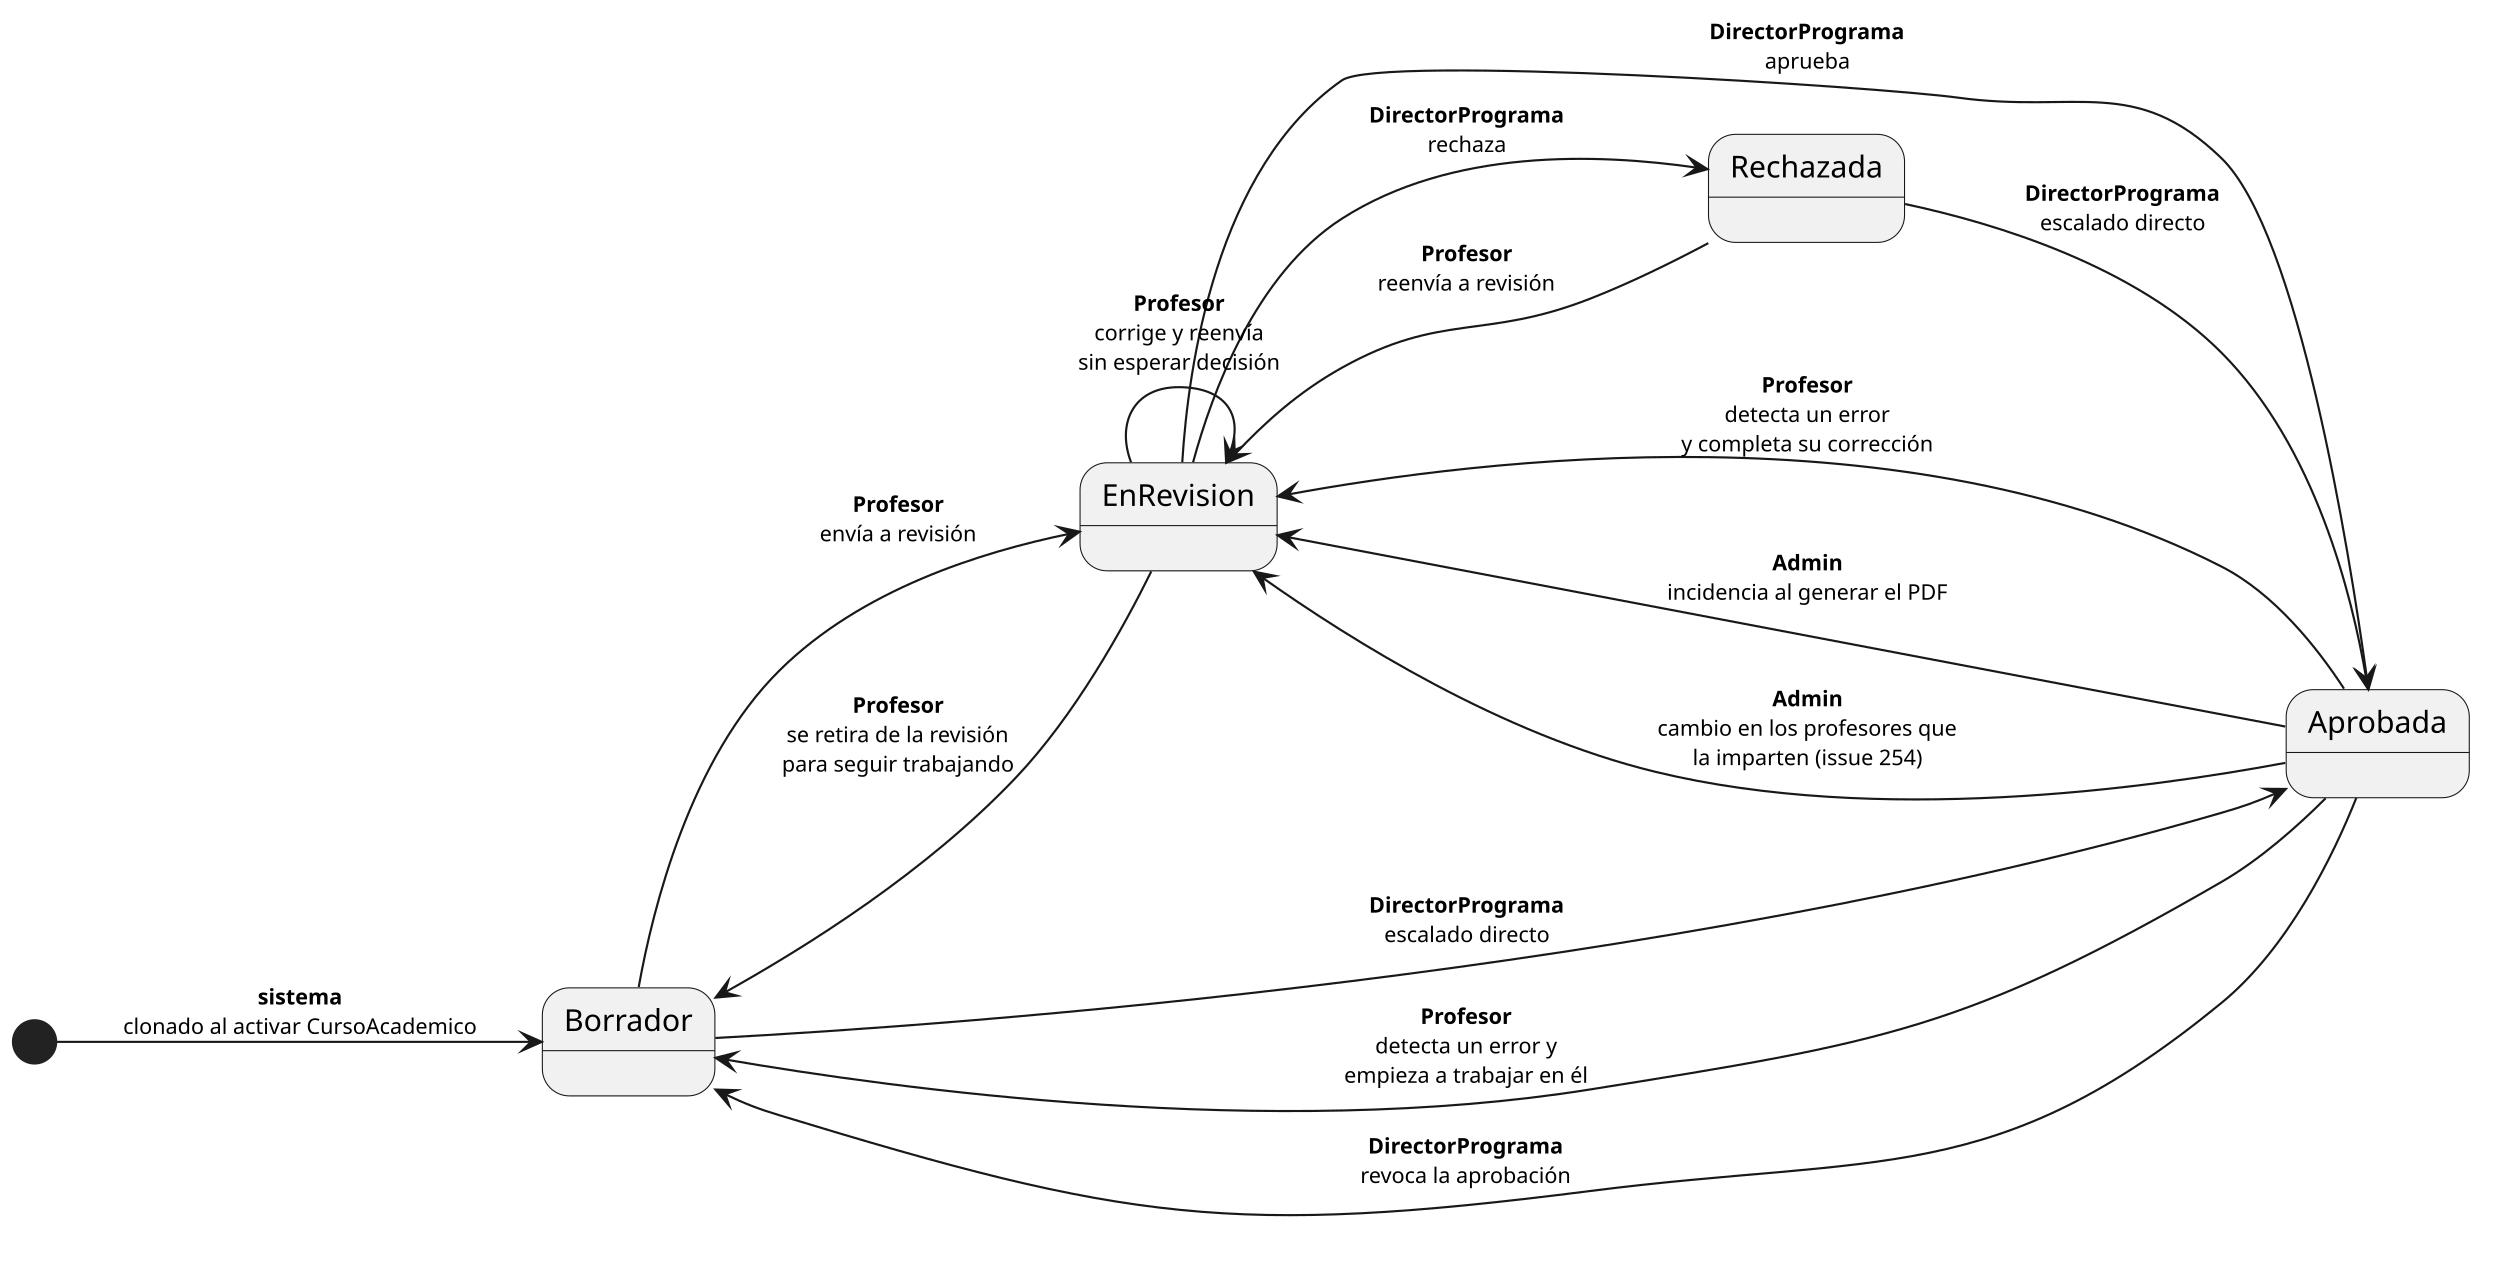
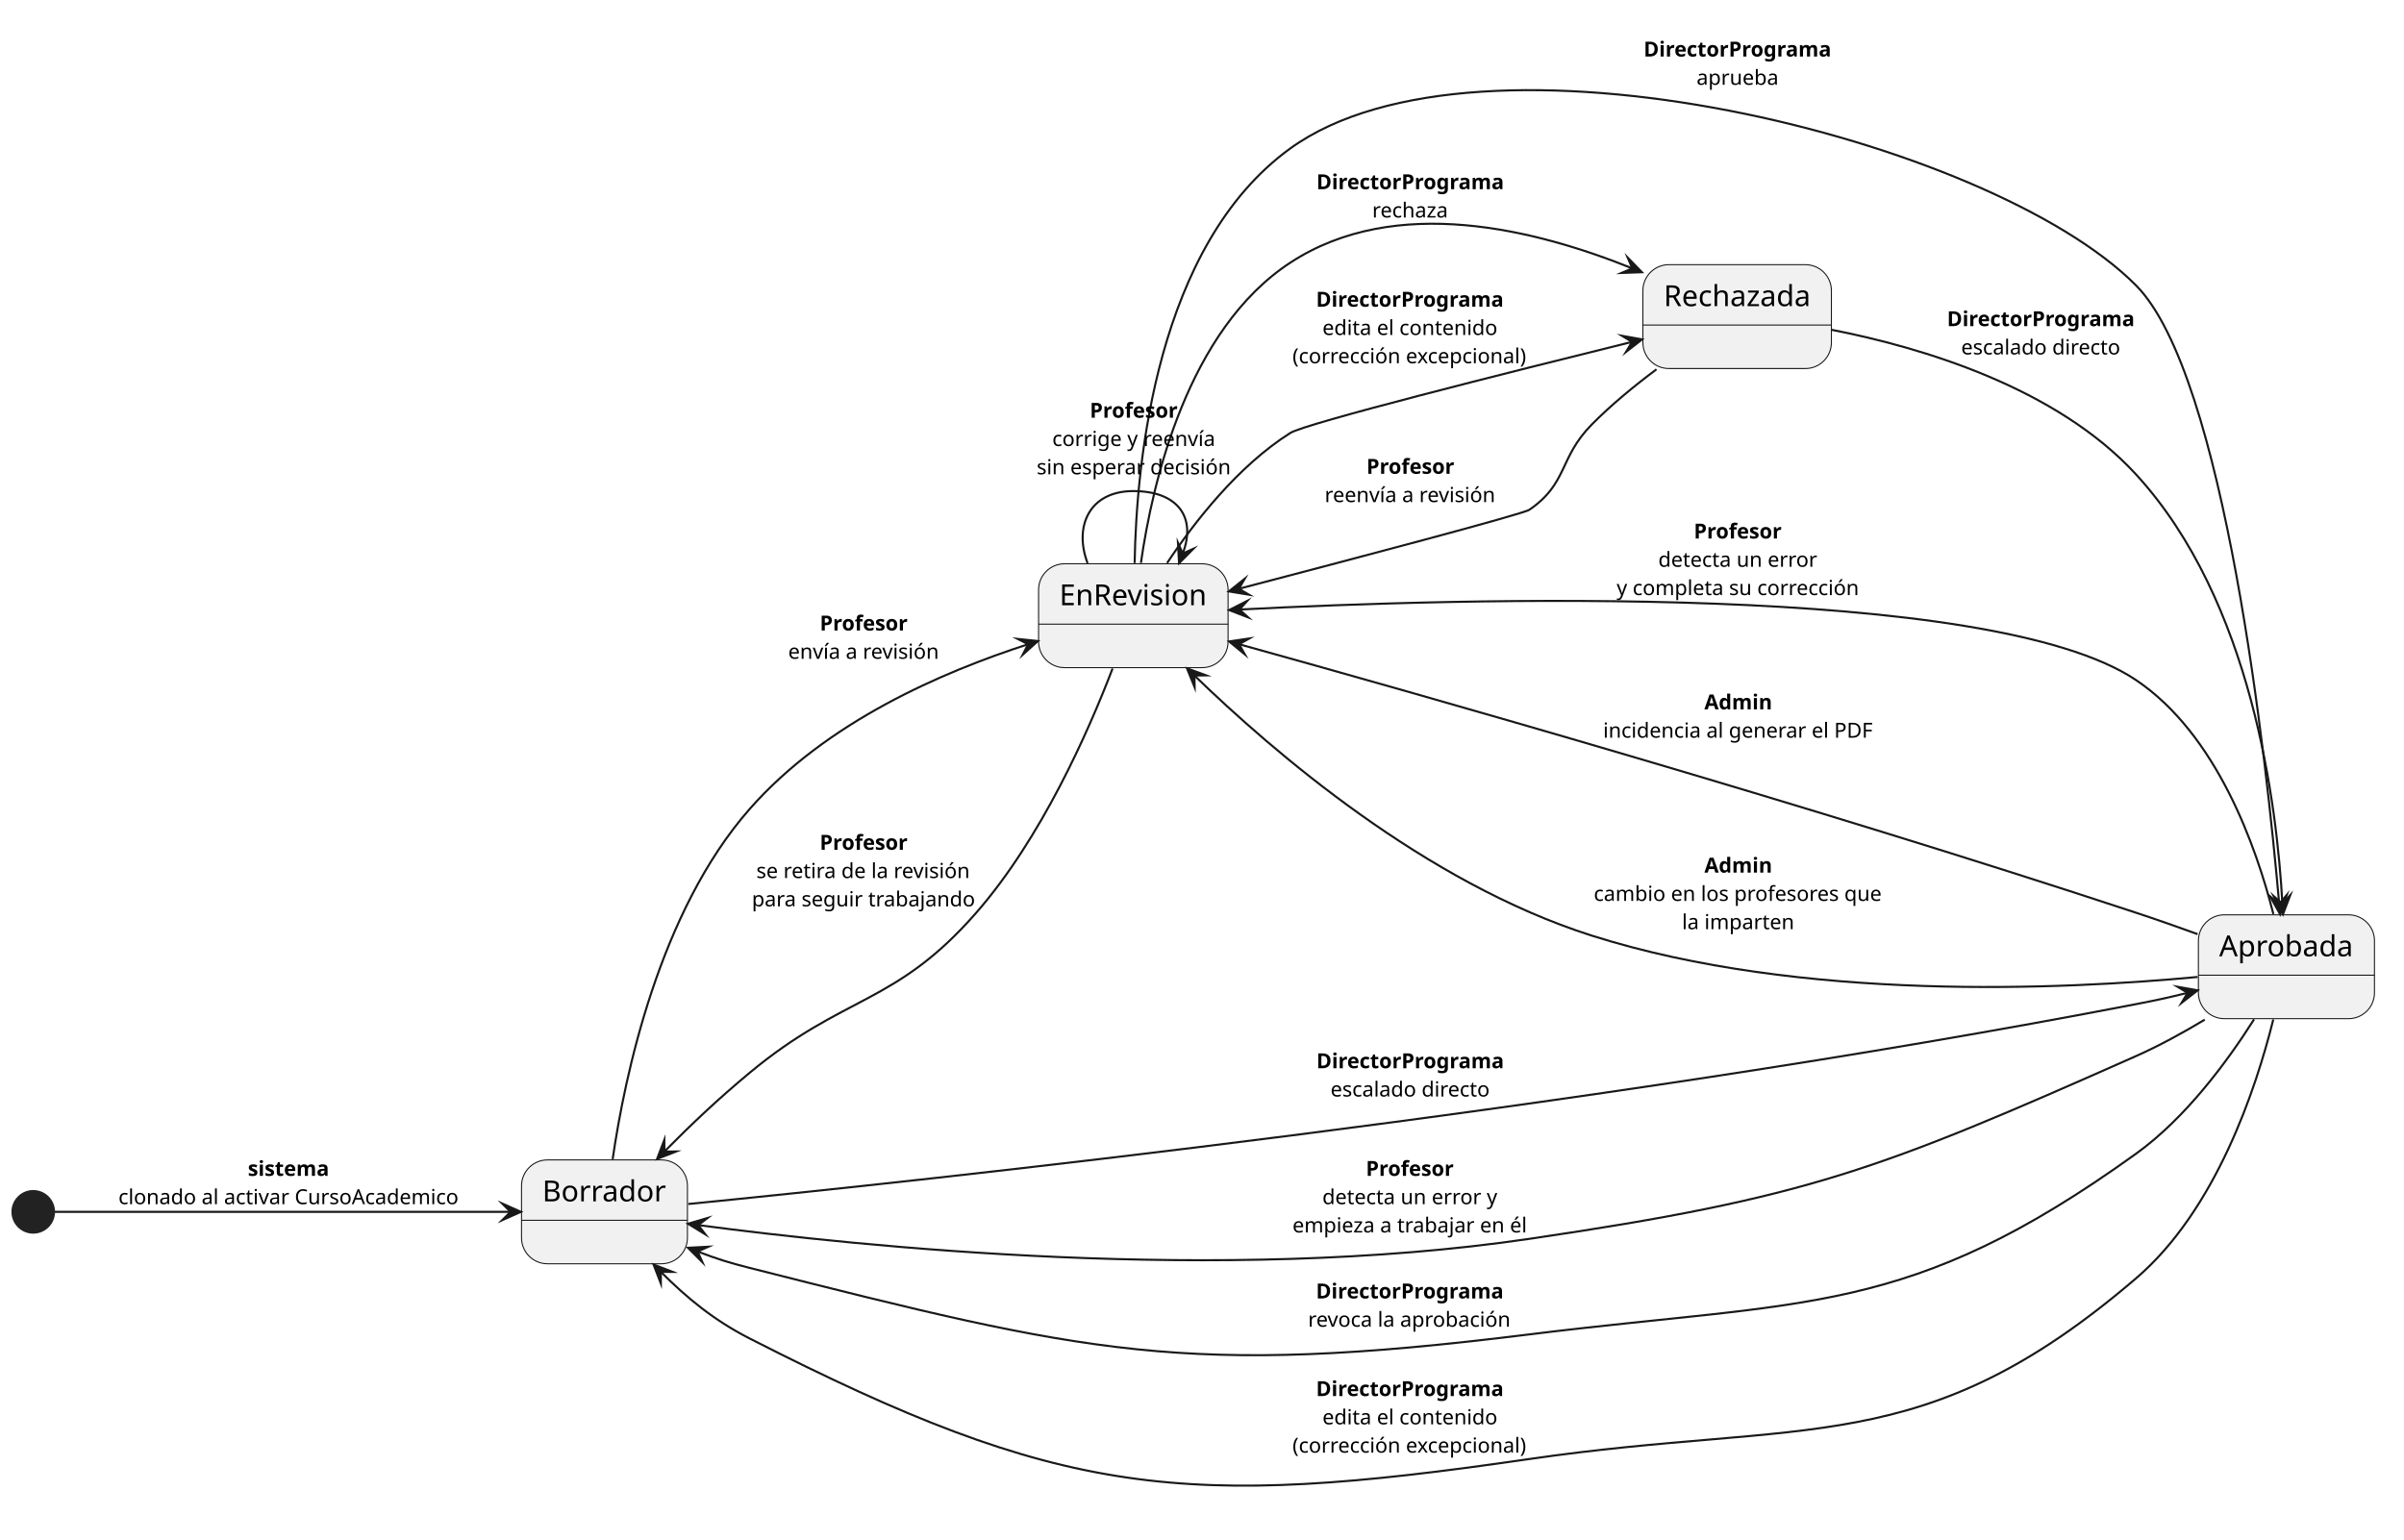
- <svg xmlns="http://www.w3.org/2000/svg" version="1.1" data-diagram-type="STATE" style="width:1157px;height:587px;background:#FFFFFF;" width="1157px" height="587px" viewBox="0 0 1157 587" zoomAndPan="magnify" preserveAspectRatio="none" contentStyleType="text/css">
+ <svg xmlns="http://www.w3.org/2000/svg" version="1.1" data-diagram-type="STATE" style="width:1157px;height:741px;background:#FFFFFF;" width="1157px" height="741px" viewBox="0 0 1157 741" zoomAndPan="magnify" preserveAspectRatio="none" contentStyleType="text/css">
  <defs />
  <g font-family="sans-serif" lengthAdjust="spacing">
    <g class="start_entity" data-qualified-name=".start." id="ent0001" data-source-line="4">
-       <ellipse cx="16" cy="482.18" rx="10" ry="10" fill="#222" style="stroke:#222;stroke-width:1;" />
+       <ellipse cx="16" cy="583.42" rx="10" ry="10" fill="#222" style="stroke:#222;stroke-width:1;" />
    </g>
    <g class="entity" data-qualified-name="Borrador" id="ent0002" data-source-line="4">
-       <rect x="251" y="457.18" width="79.85" height="50" fill="#F1F1F1" style="stroke:#181818;stroke-width:0.5;" rx="12.5" ry="12.5" />
-       <line x1="251" y1="486.248" x2="330.85" y2="486.248" style="stroke:#181818;stroke-width:0.5;" />
-       <text x="261" y="477.146" fill="#000" font-size="14" textLength="59.85">Borrador</text>
+       <rect x="251" y="558.42" width="79.85" height="50" fill="#F1F1F1" style="stroke:#181818;stroke-width:0.5;" rx="12.5" ry="12.5" />
+       <line x1="251" y1="587.488" x2="330.85" y2="587.488" style="stroke:#181818;stroke-width:0.5;" />
+       <text x="261" y="578.386" fill="#000" font-size="14" textLength="59.85">Borrador</text>
    </g>
    <g class="entity" data-qualified-name="EnRevision" id="ent0004" data-source-line="6">
-       <rect x="499.85" y="214.18" width="91.204" height="50" fill="#F1F1F1" style="stroke:#181818;stroke-width:0.5;" rx="12.5" ry="12.5" />
-       <line x1="499.85" y1="243.248" x2="591.054" y2="243.248" style="stroke:#181818;stroke-width:0.5;" />
-       <text x="509.85" y="234.146" fill="#000" font-size="14" textLength="71.204">EnRevision</text>
+       <rect x="499.85" y="271.42" width="91.204" height="50" fill="#F1F1F1" style="stroke:#181818;stroke-width:0.5;" rx="12.5" ry="12.5" />
+       <line x1="499.85" y1="300.488" x2="591.054" y2="300.488" style="stroke:#181818;stroke-width:0.5;" />
+       <text x="509.85" y="291.386" fill="#000" font-size="14" textLength="71.204">EnRevision</text>
    </g>
    <g class="entity" data-qualified-name="Aprobada" id="ent0006" data-source-line="7">
-       <rect x="1058.05" y="319.18" width="84.736" height="50" fill="#F1F1F1" style="stroke:#181818;stroke-width:0.5;" rx="12.5" ry="12.5" />
-       <line x1="1058.05" y1="348.248" x2="1142.786" y2="348.248" style="stroke:#181818;stroke-width:0.5;" />
-       <text x="1068.05" y="339.146" fill="#000" font-size="14" textLength="64.736">Aprobada</text>
+       <rect x="1058.05" y="440.42" width="84.736" height="50" fill="#F1F1F1" style="stroke:#181818;stroke-width:0.5;" rx="12.5" ry="12.5" />
+       <line x1="1058.05" y1="469.488" x2="1142.786" y2="469.488" style="stroke:#181818;stroke-width:0.5;" />
+       <text x="1068.05" y="460.386" fill="#000" font-size="14" textLength="64.736">Aprobada</text>
    </g>
    <g class="entity" data-qualified-name="Rechazada" id="ent0009" data-source-line="10">
-       <rect x="790.69" y="62.18" width="90.728" height="50" fill="#F1F1F1" style="stroke:#181818;stroke-width:0.5;" rx="12.5" ry="12.5" />
-       <line x1="790.69" y1="91.248" x2="881.418" y2="91.248" style="stroke:#181818;stroke-width:0.5;" />
-       <text x="800.69" y="82.146" fill="#000" font-size="14" textLength="70.728">Rechazada</text>
+       <rect x="790.69" y="127.42" width="90.728" height="50" fill="#F1F1F1" style="stroke:#181818;stroke-width:0.5;" rx="12.5" ry="12.5" />
+       <line x1="790.69" y1="156.488" x2="881.418" y2="156.488" style="stroke:#181818;stroke-width:0.5;" />
+       <text x="800.69" y="147.386" fill="#000" font-size="14" textLength="70.728">Rechazada</text>
    </g>
    <g class="link" data-entity-1="ent0001" data-entity-2="ent0002" id="lnk3" data-source-line="4" data-link-type="dependency">
-       <path d="M26.39,482.18 C61.5,482.18 181.24,482.18 245.71,482.18" style="stroke:#181818;stroke-width:1;" fill="none" id="*start*-to-Borrador" />
-       <polygon points="250.71,482.18,241.71,478.18,245.71,482.18,241.71,486.18,250.71,482.18" fill="#181818" style="stroke:#181818;stroke-width:1;stroke-linejoin:miter;stroke-miterlimit:10;" />
-       <text x="119.285" y="464.87" fill="#000" font-size="10" textLength="39.1" font-weight="700">sistema</text>
-       <text x="57" y="478.49" fill="#000" font-size="10" textLength="163.67">clonado al activar CursoAcademico</text>
+       <path d="M26.39,583.42 C61.5,583.42 181.24,583.42 245.71,583.42" style="stroke:#181818;stroke-width:1;" fill="none" id="*start*-to-Borrador" />
+       <polygon points="250.71,583.42,241.71,579.42,245.71,583.42,241.71,587.42,250.71,583.42" fill="#181818" style="stroke:#181818;stroke-width:1;stroke-linejoin:miter;stroke-miterlimit:10;" />
+       <text x="119.295" y="566.11" fill="#000" font-size="10" textLength="39.08" font-weight="700">sistema</text>
+       <text x="57" y="579.73" fill="#000" font-size="10" textLength="163.67">clonado al activar CursoAcademico</text>
    </g>
    <g class="link" data-entity-1="ent0002" data-entity-2="ent0004" id="lnk5" data-source-line="6" data-link-type="dependency">
-       <path d="M295.6,456.78 C302.22,419.76 319.54,350.99 360.85,310.18 C398.78,272.72 453.764,255.563 494.754,247.083" style="stroke:#181818;stroke-width:1;" fill="none" id="Borrador-to-EnRevision" />
-       <polygon points="499.65,246.07,490.026,243.976,494.754,247.083,491.647,251.81,499.65,246.07" fill="#181818" style="stroke:#181818;stroke-width:1;stroke-linejoin:miter;stroke-miterlimit:10;" />
-       <text x="394.57" y="236.88" fill="#000" font-size="10" textLength="42.49" font-weight="700">Profesor</text>
-       <text x="379.35" y="250.5" fill="#000" font-size="10" textLength="72.93">envía a revisión</text>
+       <path d="M294.86,558.06 C300.71,517.84 317.28,438.92 360.85,389.42 C397.79,347.44 453.424,323.572 494.794,310.162" style="stroke:#181818;stroke-width:1;" fill="none" id="Borrador-to-EnRevision" />
+       <polygon points="499.55,308.62,489.755,307.59,494.794,310.162,492.222,315.2,499.55,308.62" fill="#181818" style="stroke:#181818;stroke-width:1;stroke-linejoin:miter;stroke-miterlimit:10;" />
+       <text x="394.56" y="303.54" fill="#000" font-size="10" textLength="42.51" font-weight="700">Profesor</text>
+       <text x="379.35" y="317.16" fill="#000" font-size="10" textLength="72.93">envía a revisión</text>
    </g>
-     <g class="link" data-entity-1="ent0004" data-entity-2="ent0002" id="lnk11" data-source-line="12" data-link-type="dependency">
-       <path d="M532.82,264.44 C519.97,290.47 497.42,331.24 469.85,360.18 C428.65,403.44 374.085,437.712 335.515,459.252" style="stroke:#181818;stroke-width:1;" fill="none" id="EnRevision-to-Borrador" />
-       <polygon points="331.15,461.69,340.958,460.794,335.515,459.252,337.057,453.809,331.15,461.69" fill="#181818" style="stroke:#181818;stroke-width:1;stroke-linejoin:miter;stroke-miterlimit:10;" />
-       <text x="394.53" y="329.87" fill="#000" font-size="10" textLength="42.49" font-weight="700">Profesor</text>
-       <text x="364.005" y="343.49" fill="#000" font-size="10" textLength="103.54">se retira de la revisión</text>
-       <text x="361.85" y="357.11" fill="#000" font-size="10" textLength="107.85">para seguir trabajando</text>
+     <g class="link" data-entity-1="ent0004" data-entity-2="ent0002" id="lnk12" data-source-line="13" data-link-type="dependency">
+       <path d="M535.46,321.86 C523.8,352.28 501.18,403.58 469.85,439.42 C430.82,484.08 406.48,478.52 360.85,516.42 C345.32,529.32 332.588,541.437 319.768,554.387" style="stroke:#181818;stroke-width:1;" fill="none" id="EnRevision-to-Borrador" />
+       <polygon points="316.25,557.94,325.424,554.358,319.768,554.387,319.739,548.73,316.25,557.94" fill="#181818" style="stroke:#181818;stroke-width:1;stroke-linejoin:miter;stroke-miterlimit:10;" />
+       <text x="394.52" y="409.11" fill="#000" font-size="10" textLength="42.51" font-weight="700">Profesor</text>
+       <text x="364.005" y="422.73" fill="#000" font-size="10" textLength="103.54">se retira de la revisión</text>
+       <text x="361.85" y="436.35" fill="#000" font-size="10" textLength="107.85">para seguir trabajando</text>
    </g>
    <g class="link" data-entity-1="ent0002" data-entity-2="ent0006" id="lnk7" data-source-line="7" data-link-type="dependency">
-       <path d="M331.04,480.38 C442.24,474.43 768.88,451.35 1028.05,376.18 C1037.96,373.31 1043.697,371.318 1053.307,367.128" style="stroke:#181818;stroke-width:1;" fill="none" id="Borrador-to-Aprobada" />
-       <polygon points="1057.89,365.13,1048.041,365.06,1053.307,367.128,1051.239,372.394,1057.89,365.13" fill="#181818" style="stroke:#181818;stroke-width:1;stroke-linejoin:miter;stroke-miterlimit:10;" />
-       <text x="633.55" y="422.37" fill="#000" font-size="10" textLength="90.89" font-weight="700">DirectorPrograma</text>
-       <text x="640.6" y="435.99" fill="#000" font-size="10" textLength="76.79">escalado directo</text>
-     </g>
-     <g class="link" data-entity-1="ent0006" data-entity-2="ent0002" id="lnk16" data-source-line="19" data-link-type="dependency">
-       <path d="M1076.31,369.44 C1063.22,382.51 1045.92,397.85 1028.05,408.18 C909.79,476.58 870.95,482.58 736.05,504.18 C587.98,527.9 413.837,503.81 336.057,490.4" style="stroke:#181818;stroke-width:1;" fill="none" id="Aprobada-to-Borrador" />
-       <polygon points="331.13,489.55,339.32,495.021,336.057,490.4,340.679,487.137,331.13,489.55" fill="#181818" style="stroke:#181818;stroke-width:1;stroke-linejoin:miter;stroke-miterlimit:10;" />
-       <text x="657.38" y="473.87" fill="#000" font-size="10" textLength="42.49" font-weight="700">Profesor</text>
-       <text x="636.425" y="487.49" fill="#000" font-size="10" textLength="84.4">detecta un error y</text>
-       <text x="622.05" y="501.11" fill="#000" font-size="10" textLength="113.15">empieza a trabajar en él</text>
+       <path d="M331.28,579.64 C441.78,568.7 764.04,534.48 1028.05,483.42 C1037.71,481.55 1043.168,480.387 1052.858,477.977" style="stroke:#181818;stroke-width:1;" fill="none" id="Borrador-to-Aprobada" />
+       <polygon points="1057.71,476.77,1048.011,475.06,1052.858,477.977,1049.942,482.824,1057.71,476.77" fill="#181818" style="stroke:#181818;stroke-width:1;stroke-linejoin:miter;stroke-miterlimit:10;" />
+       <text x="633.55" y="514.28" fill="#000" font-size="10" textLength="90.42" font-weight="700">DirectorPrograma</text>
+       <text x="640.365" y="527.9" fill="#000" font-size="10" textLength="76.79">escalado directo</text>
    </g>
    <g class="link" data-entity-1="ent0006" data-entity-2="ent0002" id="lnk17" data-source-line="20" data-link-type="dependency">
-       <path d="M1090.5,369.28 C1079.69,396.31 1058.99,438.83 1028.05,464.18 C923.32,550.02 870.38,534.08 736.05,551.18 C569.91,572.34 521.05,565.04 360.85,516.18 C350.89,513.15 345.116,510.978 335.616,506.408" style="stroke:#181818;stroke-width:1;" fill="none" id="Aprobada-to-Borrador-1" />
-       <polygon points="331.11,504.24,337.486,511.746,335.616,506.408,340.954,504.537,331.11,504.24" fill="#181818" style="stroke:#181818;stroke-width:1;stroke-linejoin:miter;stroke-miterlimit:10;" />
-       <text x="633.11" y="533.87" fill="#000" font-size="10" textLength="90.89" font-weight="700">DirectorPrograma</text>
-       <text x="629.55" y="547.49" fill="#000" font-size="10" textLength="98.01">revoca la aprobación</text>
+       <path d="M1061.1,490.9 C1050.66,497.17 1039.16,503.49 1028.05,508.42 C904.15,563.38 870.15,576.65 736.05,596.42 C587.81,618.27 413.786,600.139 336.066,589.799" style="stroke:#181818;stroke-width:1;" fill="none" id="Aprobada-to-Borrador" />
+       <polygon points="331.11,589.14,339.504,594.292,336.066,589.799,340.559,586.362,331.11,589.14" fill="#181818" style="stroke:#181818;stroke-width:1;stroke-linejoin:miter;stroke-miterlimit:10;" />
+       <text x="657.37" y="566.11" fill="#000" font-size="10" textLength="42.51" font-weight="700">Profesor</text>
+       <text x="636.425" y="579.73" fill="#000" font-size="10" textLength="84.4">detecta un error y</text>
+       <text x="622.05" y="593.35" fill="#000" font-size="10" textLength="113.15">empieza a trabajar en él</text>
+     </g>
+     <g class="link" data-entity-1="ent0006" data-entity-2="ent0002" id="lnk18" data-source-line="21" data-link-type="dependency">
+       <path d="M1084.83,490.76 C1072.13,510.8 1052.02,538.19 1028.05,555.42 C918.1,634.46 870.43,625.69 736.05,642.42 C569.97,663.1 523.1,651.48 360.85,610.42 C351.01,607.93 345.348,606.191 335.758,602.511" style="stroke:#181818;stroke-width:1;" fill="none" id="Aprobada-to-Borrador-1" />
+       <polygon points="331.09,600.72,338.06,607.679,335.758,602.511,340.926,600.21,331.09,600.72" fill="#181818" style="stroke:#181818;stroke-width:1;stroke-linejoin:miter;stroke-miterlimit:10;" />
+       <text x="633.345" y="625.11" fill="#000" font-size="10" textLength="90.42" font-weight="700">DirectorPrograma</text>
+       <text x="629.55" y="638.73" fill="#000" font-size="10" textLength="98.01">revoca la aprobación</text>
+     </g>
+     <g class="link" data-entity-1="ent0006" data-entity-2="ent0002" id="lnk19" data-source-line="22" data-link-type="dependency">
+       <path d="M1094.09,490.82 C1085.77,524.22 1066.5,582.5 1028.05,615.42 C925.2,703.5 870.05,682.88 736.05,702.42 C569.08,726.76 511.15,721.12 360.85,644.42 C343.49,635.56 330.551,624.83 318.071,612.32" style="stroke:#181818;stroke-width:1;" fill="none" id="Aprobada-to-Borrador-2" />
+       <polygon points="314.54,608.78,318.064,617.977,318.071,612.32,323.728,612.327,314.54,608.78" fill="#181818" style="stroke:#181818;stroke-width:1;stroke-linejoin:miter;stroke-miterlimit:10;" />
+       <text x="633.38" y="672.11" fill="#000" font-size="10" textLength="90.42" font-weight="700">DirectorPrograma</text>
+       <text x="636.465" y="685.73" fill="#000" font-size="10" textLength="84.25">edita el contenido</text>
+       <text x="622.05" y="699.35" fill="#000" font-size="10" textLength="113.08">(corrección excepcional)</text>
    </g>
    <g class="link" data-entity-1="ent0004" data-entity-2="ent0006" id="lnk8" data-source-line="9" data-link-type="dependency">
-       <path d="M547.15,213.92 C549.91,169.39 562.77,77.79 621.05,37.18 C638.44,25.07 870.65,40.33 906.05,45.18 C961.17,52.74 988.09,34.48 1028.05,73.18 C1063.61,107.63 1087.053,253.607 1095.443,314.057" style="stroke:#181818;stroke-width:1;" fill="none" id="EnRevision-to-Aprobada" />
-       <polygon points="1096.13,319.01,1098.855,309.546,1095.443,314.057,1090.931,310.645,1096.13,319.01" fill="#181818" style="stroke:#181818;stroke-width:1;stroke-linejoin:miter;stroke-miterlimit:10;" />
-       <text x="791.05" y="18.12" fill="#000" font-size="10" textLength="90.89" font-weight="700">DirectorPrograma</text>
-       <text x="816.76" y="31.74" fill="#000" font-size="10" textLength="39.47">aprueba</text>
+       <path d="M546.08,271.07 C546.91,222.73 556.49,118.03 621.05,71.42 C711.66,6 957.6,66.39 1028.05,137.42 C1070.84,180.55 1090.83,366.019 1096.94,435.209" style="stroke:#181818;stroke-width:1;" fill="none" id="EnRevision-to-Aprobada" />
+       <polygon points="1097.38,440.19,1100.573,430.873,1096.94,435.209,1092.604,431.577,1097.38,440.19" fill="#181818" style="stroke:#181818;stroke-width:1;stroke-linejoin:miter;stroke-miterlimit:10;" />
+       <text x="791.05" y="27.21" fill="#000" font-size="10" textLength="90.42" font-weight="700">DirectorPrograma</text>
+       <text x="816.525" y="40.83" fill="#000" font-size="10" textLength="39.47">aprueba</text>
    </g>
-     <g class="link" data-entity-1="ent0006" data-entity-2="ent0004" id="lnk15" data-source-line="18" data-link-type="dependency">
-       <path d="M1084.81,318.72 C1072.35,299.63 1052.59,274.72 1028.05,262.18 C883.07,188.12 685.307,212.415 596.297,228.805" style="stroke:#181818;stroke-width:1;" fill="none" id="Aprobada-to-EnRevision" />
-       <polygon points="591.38,229.71,600.956,232.014,596.297,228.805,599.507,224.146,591.38,229.71" fill="#181818" style="stroke:#181818;stroke-width:1;stroke-linejoin:miter;stroke-miterlimit:10;" />
-       <text x="815.215" y="181.67" fill="#000" font-size="10" textLength="42.49" font-weight="700">Profesor</text>
-       <text x="798.11" y="195.29" fill="#000" font-size="10" textLength="76.7">detecta un error</text>
-       <text x="778.05" y="208.91" fill="#000" font-size="10" textLength="116.82">y completa su corrección</text>
+     <g class="link" data-entity-1="ent0006" data-entity-2="ent0004" id="lnk16" data-source-line="19" data-link-type="dependency">
+       <path d="M1094.13,440.07 C1085.98,407.94 1067.01,353.6 1028.05,327.42 C957.64,280.1 702.273,287.982 596.533,293.452" style="stroke:#181818;stroke-width:1;" fill="none" id="Aprobada-to-EnRevision" />
+       <polygon points="591.54,293.71,600.735,297.24,596.533,293.452,600.321,289.25,591.54,293.71" fill="#181818" style="stroke:#181818;stroke-width:1;stroke-linejoin:miter;stroke-miterlimit:10;" />
+       <text x="815.205" y="259.26" fill="#000" font-size="10" textLength="42.51" font-weight="700">Profesor</text>
+       <text x="798.11" y="272.88" fill="#000" font-size="10" textLength="76.7">detecta un error</text>
+       <text x="778.05" y="286.5" fill="#000" font-size="10" textLength="116.82">y completa su corrección</text>
    </g>
-     <g class="link" data-entity-1="ent0006" data-entity-2="ent0004" id="lnk18" data-source-line="21" data-link-type="dependency">
-       <path d="M1057.65,336.25 C955.92,316.94 700.922,268.513 596.152,248.623" style="stroke:#181818;stroke-width:1;" fill="none" id="Aprobada-to-EnRevision-1" />
-       <polygon points="591.24,247.69,599.336,253.298,596.152,248.623,600.828,245.439,591.24,247.69" fill="#181818" style="stroke:#181818;stroke-width:1;stroke-linejoin:miter;stroke-miterlimit:10;" />
-       <text x="820.18" y="263.94" fill="#000" font-size="10" textLength="32.67" font-weight="700">Admin</text>
-       <text x="771.55" y="277.56" fill="#000" font-size="10" textLength="129.93">incidencia al generar el PDF</text>
+     <g class="link" data-entity-1="ent0006" data-entity-2="ent0004" id="lnk20" data-source-line="23" data-link-type="dependency">
+       <path d="M1057.68,449.73 C1047.99,446.22 1037.7,442.6 1028.05,439.42 C868.83,386.83 681.968,333.917 596.368,310.157" style="stroke:#181818;stroke-width:1;" fill="none" id="Aprobada-to-EnRevision-1" />
+       <polygon points="591.55,308.82,599.152,315.081,596.368,310.157,601.292,307.373,591.55,308.82" fill="#181818" style="stroke:#181818;stroke-width:1;stroke-linejoin:miter;stroke-miterlimit:10;" />
+       <text x="820.275" y="341.52" fill="#000" font-size="10" textLength="32.48" font-weight="700">Admin</text>
+       <text x="771.55" y="355.14" fill="#000" font-size="10" textLength="129.93">incidencia al generar el PDF</text>
    </g>
-     <g class="link" data-entity-1="ent0006" data-entity-2="ent0004" id="lnk19" data-source-line="22" data-link-type="dependency">
-       <path d="M1057.63,353.06 C993.76,365.02 868.48,382.11 766.05,357.18 C694.77,339.84 625.694,296.615 584.394,267.445" style="stroke:#181818;stroke-width:1;" fill="none" id="Aprobada-to-EnRevision-2" />
-       <polygon points="580.31,264.56,585.354,273.019,584.394,267.445,589.969,266.485,580.31,264.56" fill="#181818" style="stroke:#181818;stroke-width:1;stroke-linejoin:miter;stroke-miterlimit:10;" />
-       <text x="820.195" y="326.87" fill="#000" font-size="10" textLength="32.67" font-weight="700">Admin</text>
-       <text x="767.05" y="340.49" fill="#000" font-size="10" textLength="138.96">cambio en los profesores que</text>
-       <text x="783.34" y="354.11" fill="#000" font-size="10" textLength="106.38">la imparten (issue 254)</text>
+     <g class="link" data-entity-1="ent0006" data-entity-2="ent0004" id="lnk21" data-source-line="24" data-link-type="dependency">
+       <path d="M1057.68,470.34 C993.34,476.42 866.82,482.43 766.05,450.42 C685.73,424.9 612.803,361.957 574.863,325.237" style="stroke:#181818;stroke-width:1;" fill="none" id="Aprobada-to-EnRevision-2" />
+       <polygon points="571.27,321.76,574.955,330.893,574.863,325.237,580.519,325.145,571.27,321.76" fill="#181818" style="stroke:#181818;stroke-width:1;stroke-linejoin:miter;stroke-miterlimit:10;" />
+       <text x="820.29" y="420.11" fill="#000" font-size="10" textLength="32.48" font-weight="700">Admin</text>
+       <text x="767.05" y="433.73" fill="#000" font-size="10" textLength="138.96">cambio en los profesores que</text>
+       <text x="809.51" y="447.35" fill="#000" font-size="10" textLength="54.04">la imparten</text>
    </g>
    <g class="link" data-entity-1="ent0004" data-entity-2="ent0009" id="lnk10" data-source-line="10" data-link-type="dependency">
-       <path d="M552.16,213.93 C560.92,181.64 581.05,126.84 621.05,101.18 C671.83,68.62 739.091,70.96 785.271,77.58" style="stroke:#181818;stroke-width:1;" fill="none" id="EnRevision-to-Rechazada" />
-       <polygon points="790.22,78.29,781.879,73.053,785.271,77.58,780.743,80.972,790.22,78.29" fill="#181818" style="stroke:#181818;stroke-width:1;stroke-linejoin:miter;stroke-miterlimit:10;" />
-       <text x="633.55" y="56.72" fill="#000" font-size="10" textLength="90.89" font-weight="700">DirectorPrograma</text>
-       <text x="660.66" y="70.34" fill="#000" font-size="10" textLength="36.67">rechaza</text>
+       <path d="M549.1,271.02 C554.68,232.08 571.54,158.76 621.05,126.42 C671.81,93.26 739.391,110.614 785.581,129.194" style="stroke:#181818;stroke-width:1;" fill="none" id="EnRevision-to-Rechazada" />
+       <polygon points="790.22,131.06,783.363,123.99,785.581,129.194,780.377,131.412,790.22,131.06" fill="#181818" style="stroke:#181818;stroke-width:1;stroke-linejoin:miter;stroke-miterlimit:10;" />
+       <text x="633.55" y="91.09" fill="#000" font-size="10" textLength="90.42" font-weight="700">DirectorPrograma</text>
+       <text x="660.425" y="104.71" fill="#000" font-size="10" textLength="36.67">rechaza</text>
    </g>
-     <g class="link" data-entity-1="ent0009" data-entity-2="ent0004" id="lnk13" data-source-line="15" data-link-type="dependency">
-       <path d="M790.61,112.53 C773.86,121.43 754.41,130.99 736.05,138.18 C686.66,157.54 667.38,144.34 621.05,170.18 C600.87,181.44 585.232,195.605 571.432,210.305" style="stroke:#181818;stroke-width:1;" fill="none" id="Rechazada-to-EnRevision" />
-       <polygon points="568.01,213.95,577.086,210.126,571.432,210.305,571.254,204.651,568.01,213.95" fill="#181818" style="stroke:#181818;stroke-width:1;stroke-linejoin:miter;stroke-miterlimit:10;" />
-       <text x="657.655" y="120.87" fill="#000" font-size="10" textLength="42.49" font-weight="700">Profesor</text>
-       <text x="637.55" y="134.49" fill="#000" font-size="10" textLength="82.7">reenvía a revisión</text>
+     <g class="link" data-entity-1="ent0004" data-entity-2="ent0009" id="lnk11" data-source-line="11" data-link-type="dependency">
+       <path d="M561.69,271.08 C574.95,251.15 595.97,224.21 621.05,208.42 C628.32,203.85 724.916,179.56 785.486,164.59" style="stroke:#181818;stroke-width:1;" fill="none" id="EnRevision-to-Rechazada-1" />
+       <polygon points="790.34,163.39,780.643,161.666,785.486,164.59,782.563,169.433,790.34,163.39" fill="#181818" style="stroke:#181818;stroke-width:1;stroke-linejoin:miter;stroke-miterlimit:10;" />
+       <text x="633.38" y="147.65" fill="#000" font-size="10" textLength="90.42" font-weight="700">DirectorPrograma</text>
+       <text x="636.465" y="161.27" fill="#000" font-size="10" textLength="84.25">edita el contenido</text>
+       <text x="622.05" y="174.89" fill="#000" font-size="10" textLength="113.08">(corrección excepcional)</text>
    </g>
-     <g class="link" data-entity-1="ent0004" data-entity-2="ent0004" id="lnk12" data-source-line="13" data-link-type="dependency">
-       <path d="M523.44,213.91 C516.77,196.41 524.11,179.18 545.45,179.18 C566.8,179.18 575.911,191.738 569.241,209.238" style="stroke:#181818;stroke-width:1;" fill="none" id="EnRevision-to-EnRevision" />
-       <polygon points="567.46,213.91,574.403,206.925,569.241,209.238,566.928,204.076,567.46,213.91" fill="#181818" style="stroke:#181818;stroke-width:1;stroke-linejoin:miter;stroke-miterlimit:10;" />
-       <text x="524.51" y="143.87" fill="#000" font-size="10" textLength="42.49" font-weight="700">Profesor</text>
-       <text x="506.435" y="157.49" fill="#000" font-size="10" textLength="78.64">corrige y reenvía</text>
-       <text x="498.95" y="171.11" fill="#000" font-size="10" textLength="93.61">sin esperar decisión</text>
+     <g class="link" data-entity-1="ent0009" data-entity-2="ent0004" id="lnk14" data-source-line="16" data-link-type="dependency">
+       <path d="M797.24,177.8 C786.62,185.73 775.43,194.91 766.05,204.42 C750.2,220.5 754.68,232.65 736.05,245.42 C733,247.51 651.337,269.056 596.247,283.456" style="stroke:#181818;stroke-width:1;" fill="none" id="Rechazada-to-EnRevision" />
+       <polygon points="591.41,284.72,601.129,286.314,596.247,283.456,599.106,278.574,591.41,284.72" fill="#181818" style="stroke:#181818;stroke-width:1;stroke-linejoin:miter;stroke-miterlimit:10;" />
+       <text x="657.645" y="228.11" fill="#000" font-size="10" textLength="42.51" font-weight="700">Profesor</text>
+       <text x="637.55" y="241.73" fill="#000" font-size="10" textLength="82.7">reenvía a revisión</text>
    </g>
-     <g class="link" data-entity-1="ent0009" data-entity-2="ent0006" id="lnk14" data-source-line="16" data-link-type="dependency">
-       <path d="M881.69,94.43 C924.42,103.54 988.12,123.12 1028.05,163.18 C1071.58,206.84 1088.466,275.312 1095.066,313.862" style="stroke:#181818;stroke-width:1;" fill="none" id="Rechazada-to-Aprobada" />
-       <polygon points="1095.91,318.79,1098.334,309.244,1095.066,313.862,1090.449,310.594,1095.91,318.79" fill="#181818" style="stroke:#181818;stroke-width:1;stroke-linejoin:miter;stroke-miterlimit:10;" />
-       <text x="937.05" y="92.94" fill="#000" font-size="10" textLength="90.89" font-weight="700">DirectorPrograma</text>
-       <text x="944.1" y="106.56" fill="#000" font-size="10" textLength="76.79">escalado directo</text>
+     <g class="link" data-entity-1="ent0004" data-entity-2="ent0004" id="lnk13" data-source-line="14" data-link-type="dependency">
+       <path d="M523.44,271.14 C516.77,253.64 524.11,236.42 545.45,236.42 C566.8,236.42 575.911,248.968 569.241,266.468" style="stroke:#181818;stroke-width:1;" fill="none" id="EnRevision-to-EnRevision" />
+       <polygon points="567.46,271.14,574.403,264.155,569.241,266.468,566.928,261.306,567.46,271.14" fill="#181818" style="stroke:#181818;stroke-width:1;stroke-linejoin:miter;stroke-miterlimit:10;" />
+       <text x="524.5" y="201.11" fill="#000" font-size="10" textLength="42.51" font-weight="700">Profesor</text>
+       <text x="506.435" y="214.73" fill="#000" font-size="10" textLength="78.64">corrige y reenvía</text>
+       <text x="498.95" y="228.35" fill="#000" font-size="10" textLength="93.61">sin esperar decisión</text>
+     </g>
+     <g class="link" data-entity-1="ent0009" data-entity-2="ent0006" id="lnk15" data-source-line="17" data-link-type="dependency">
+       <path d="M881.61,158.79 C924.9,167.29 989.57,186.47 1028.05,228.42 C1083.97,289.38 1095.877,387.677 1098.477,435.167" style="stroke:#181818;stroke-width:1;" fill="none" id="Rechazada-to-Aprobada" />
+       <polygon points="1098.75,440.16,1102.252,430.955,1098.477,435.167,1094.264,431.392,1098.75,440.16" fill="#181818" style="stroke:#181818;stroke-width:1;stroke-linejoin:miter;stroke-miterlimit:10;" />
+       <text x="937.05" y="157.02" fill="#000" font-size="10" textLength="90.42" font-weight="700">DirectorPrograma</text>
+       <text x="943.865" y="170.64" fill="#000" font-size="10" textLength="76.79">escalado directo</text>
    </g>
  </g>
</svg>
